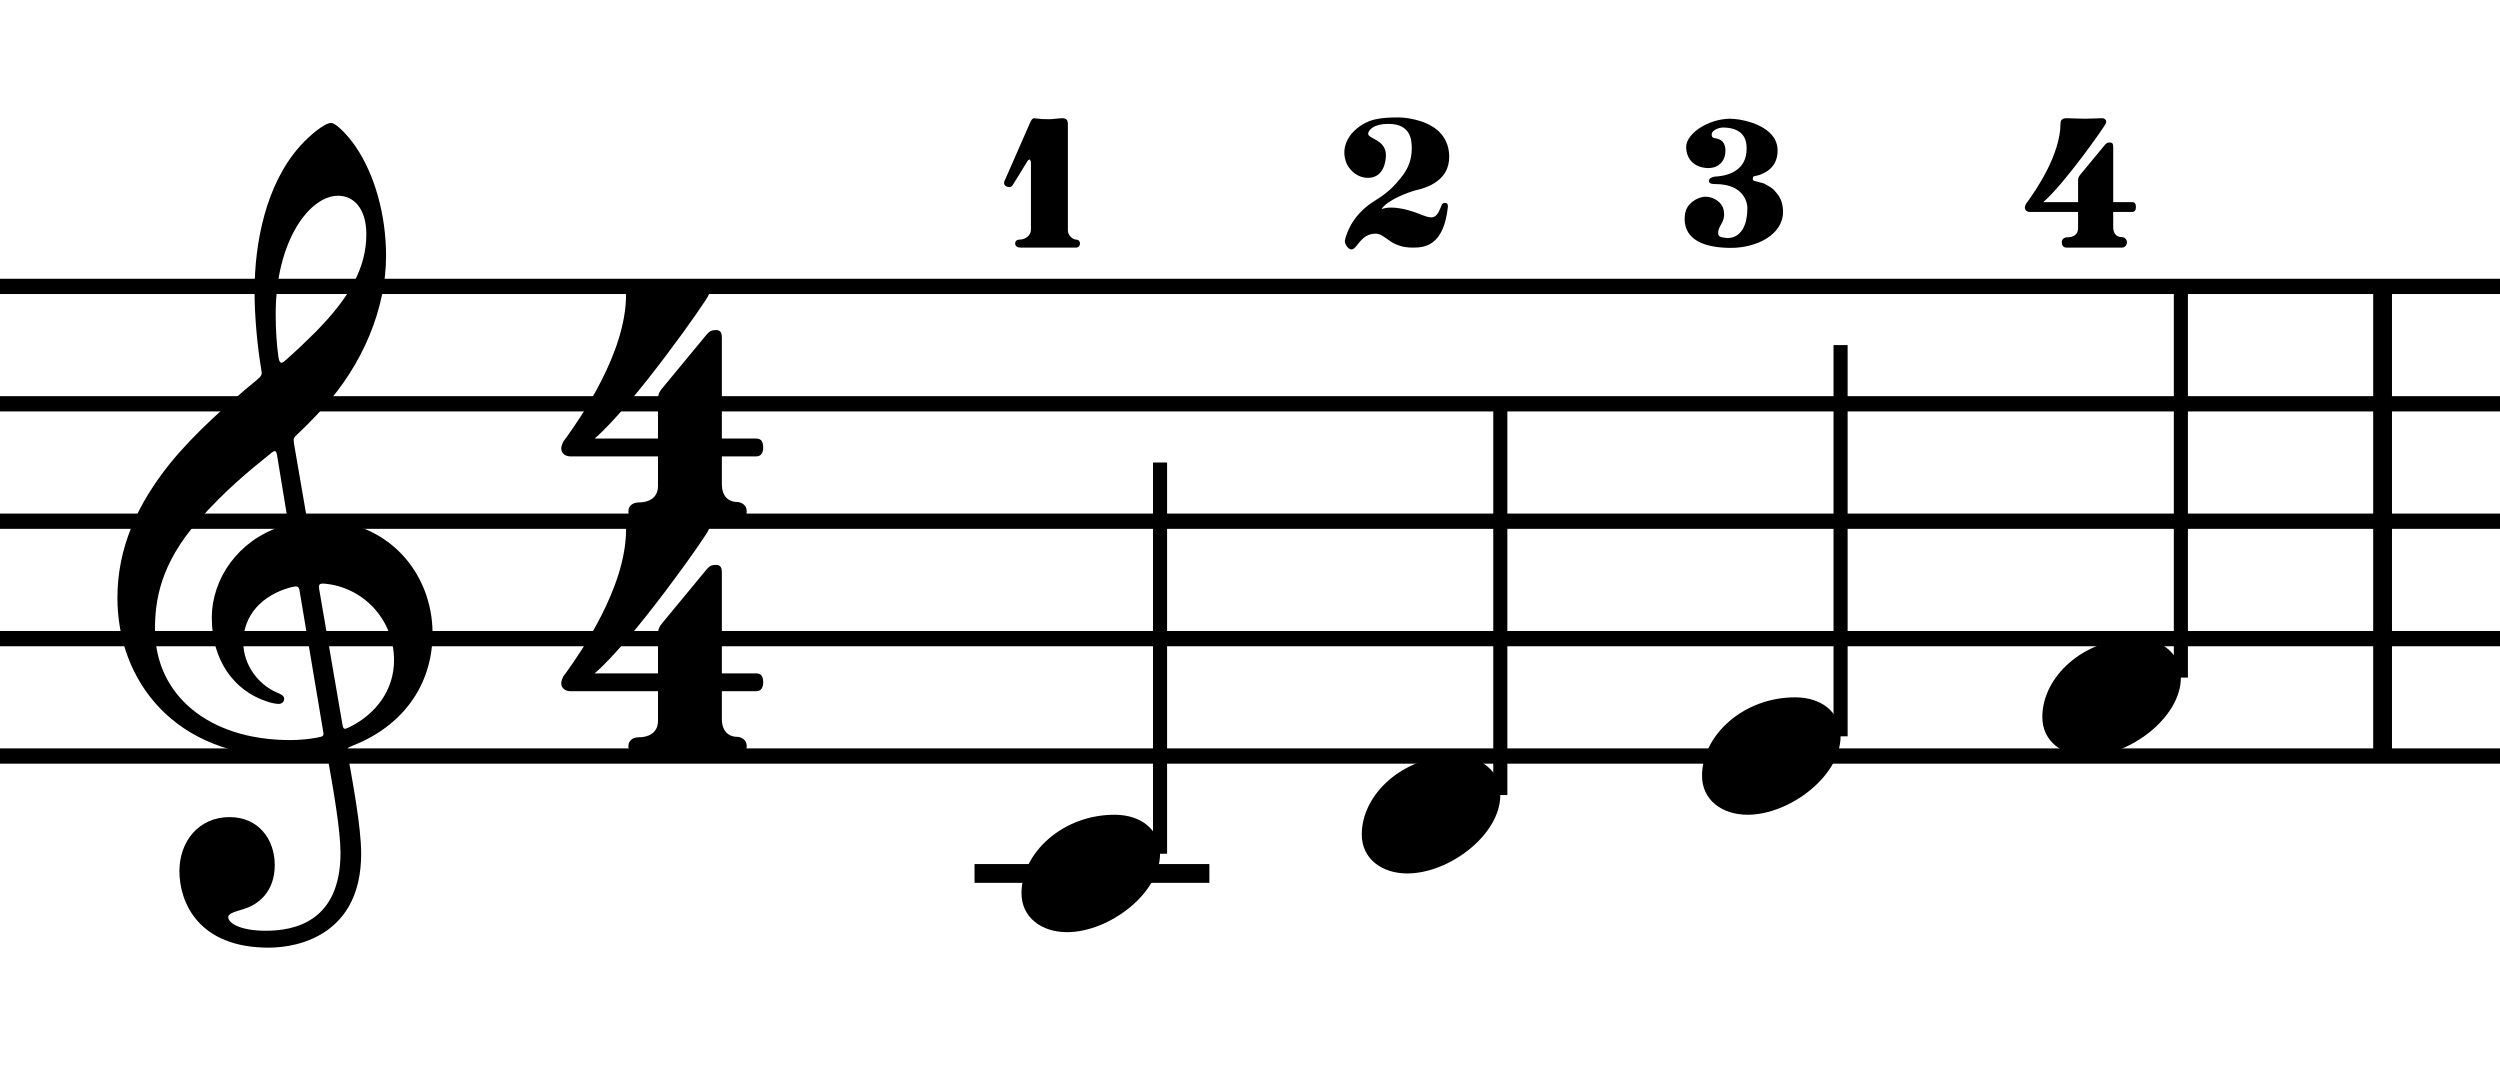
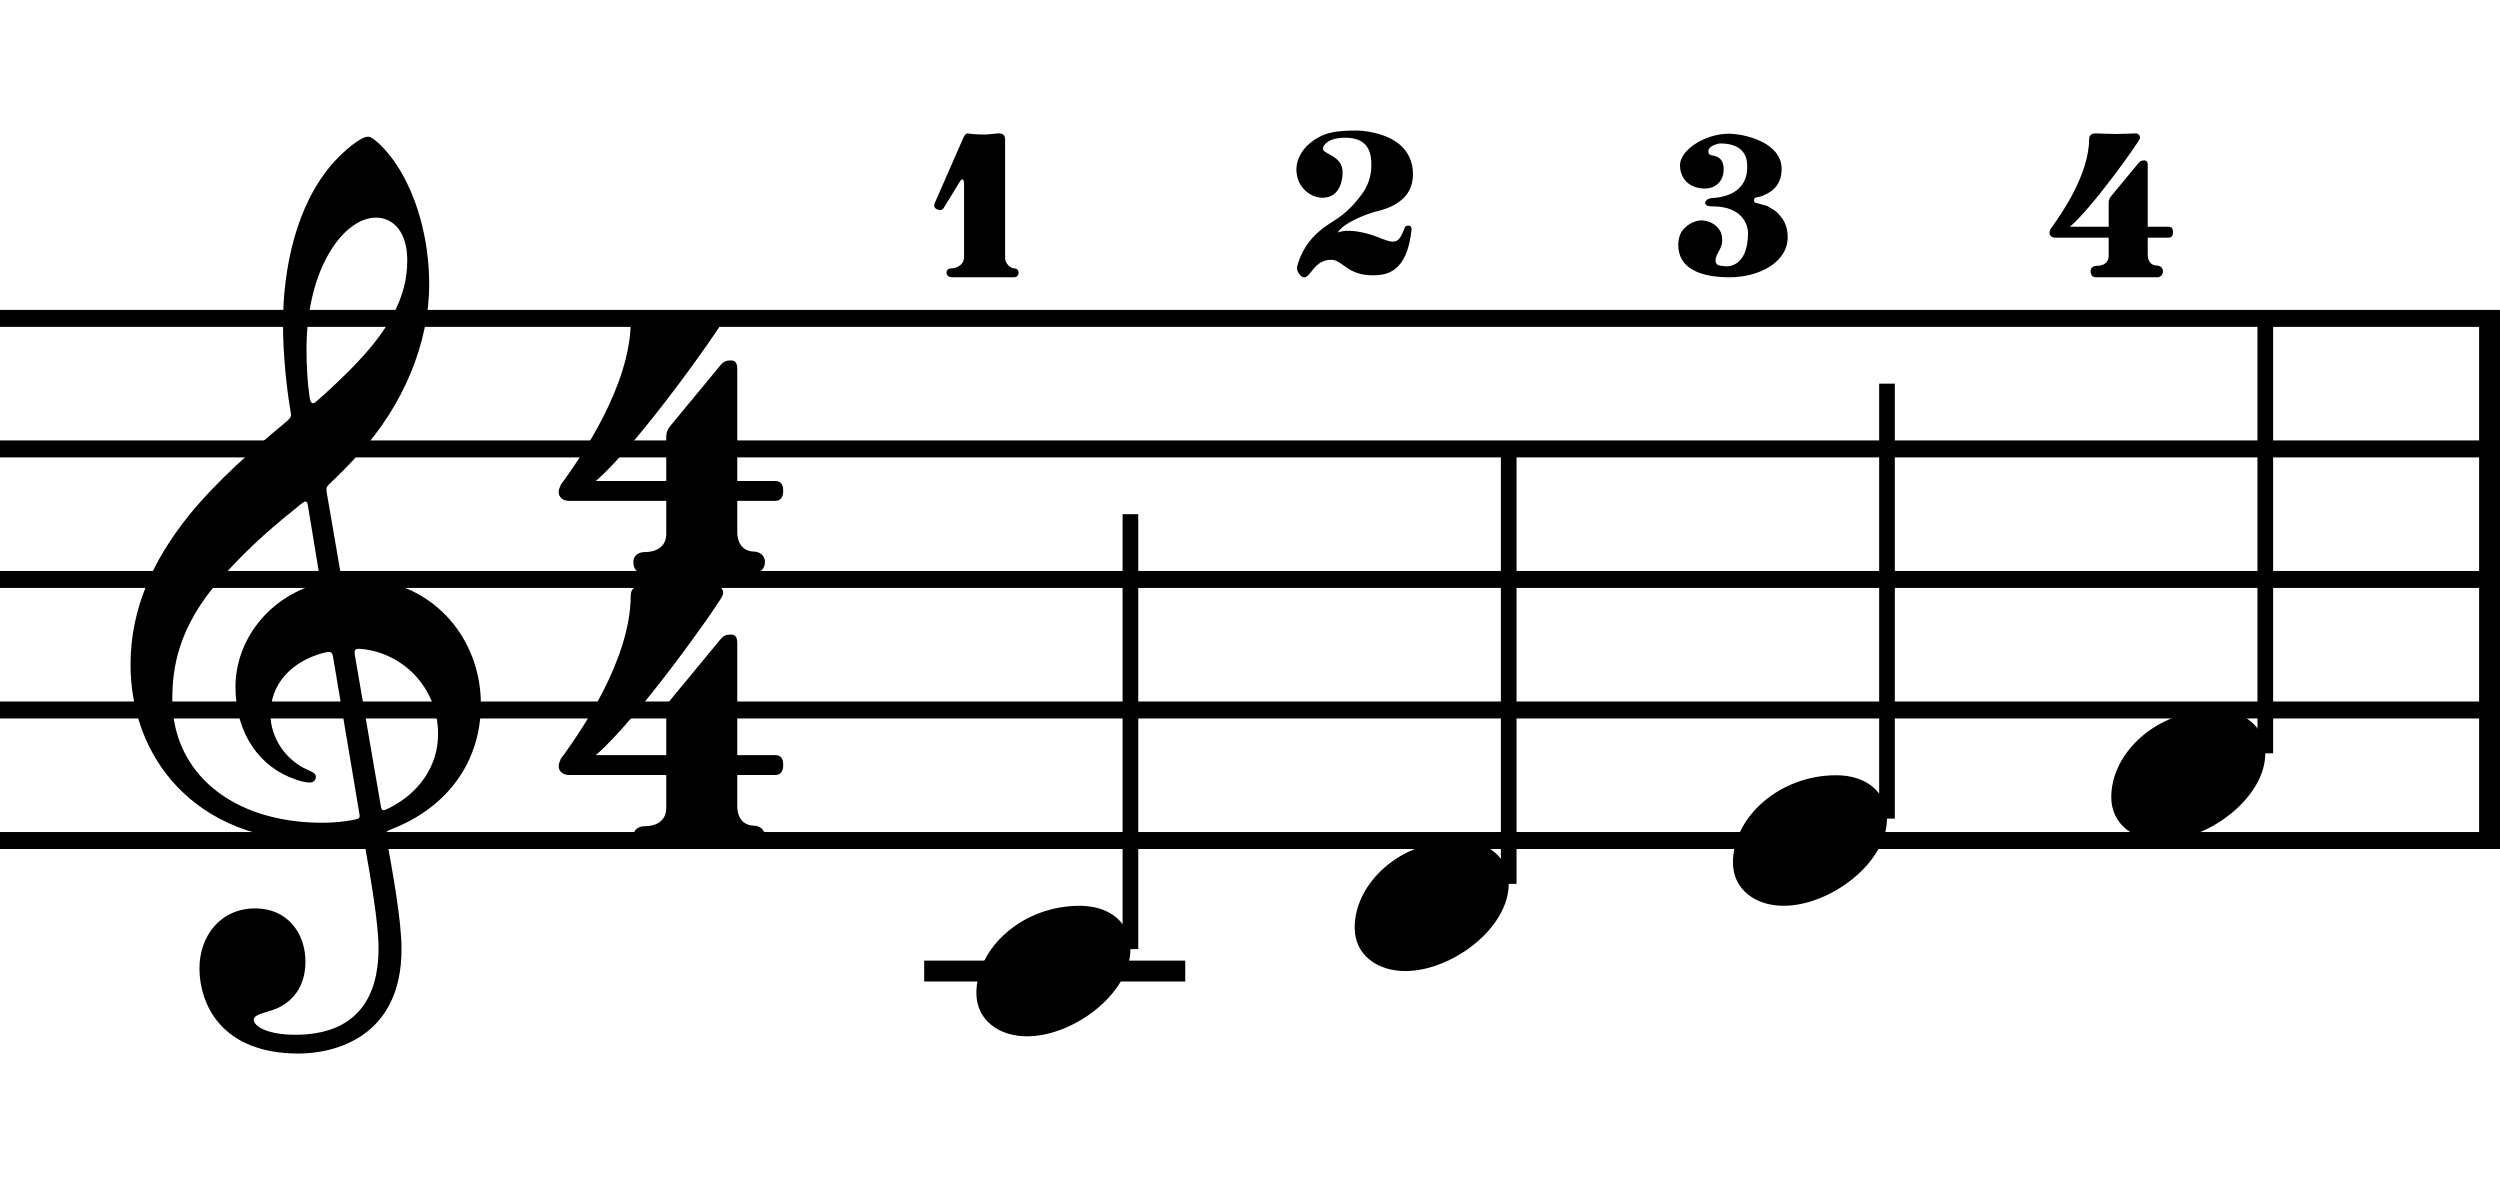
- <svg xmlns="http://www.w3.org/2000/svg" width="95.815pt" height="40.82pt" viewBox="0 0 95.815 40.82" role="img" color="#000" aria-labelledby="title description">
+ <svg xmlns="http://www.w3.org/2000/svg" width="86.185pt" height="40.82pt" viewBox="0 0 86.185 40.82" role="img" color="#000">
  <defs>
    <path id="music-74" d="M1.504 1.66C1.496 1.708 1.504 1.712 1.528 1.736C1.592 1.796 1.676 1.88 1.752 1.964C2.088 2.332 2.288 2.808 2.288 3.26C2.288 3.608 2.192 3.952 2.028 4.192C1.968 4.28 1.864 4.392 1.82 4.392C1.764 4.392 1.64 4.288 1.56 4.2C1.264 3.872 1.168 3.372 1.168 2.956C1.168 2.724 1.196 2.464 1.224 2.3C1.232 2.252 1.236 2.244 1.188 2.204C0.932 1.992 0.656 1.748 0.448 1.492C0.172 1.148 0 0.776 0 0.348C0 -0.348 0.476 -1.008 1.456 -1.008C1.548 -1.008 1.652 -1 1.732 -0.984C1.776 -0.976 1.784 -0.972 1.792 -1.02C1.84 -1.288 1.9 -1.636 1.9 -1.824C1.9 -2.416 1.5 -2.488 1.264 -2.488C1.048 -2.488 0.944 -2.424 0.944 -2.372C0.944 -2.344 0.98 -2.332 1.072 -2.304C1.196 -2.268 1.34 -2.16 1.34 -1.928C1.34 -1.708 1.2 -1.52 0.956 -1.52C0.688 -1.52 0.528 -1.732 0.528 -1.98C0.528 -2.24 0.684 -2.632 1.288 -2.632C1.556 -2.632 2.076 -2.512 2.076 -1.832C2.076 -1.604 2.004 -1.224 1.96 -0.976C1.952 -0.928 1.956 -0.932 2.012 -0.908C2.416 -0.748 2.684 -0.408 2.684 0.044C2.684 0.556 2.308 1.008 1.72 1.008C1.616 1.008 1.616 1.008 1.604 1.08ZM1.88 3.772C2.012 3.772 2.12 3.664 2.12 3.444C2.12 3.168 1.988 2.912 1.676 2.6C1.612 2.536 1.516 2.444 1.424 2.364C1.396 2.34 1.38 2.344 1.372 2.396C1.356 2.5 1.348 2.636 1.348 2.764C1.348 3.388 1.636 3.772 1.88 3.772ZM1.444 1.048C1.456 0.972 1.456 0.976 1.384 0.952C1.032 0.832 0.804 0.516 0.804 0.176C0.804 -0.184 0.992 -0.44 1.264 -0.532C1.296 -0.544 1.344 -0.556 1.372 -0.556C1.404 -0.556 1.42 -0.536 1.42 -0.512C1.42 -0.484 1.388 -0.472 1.36 -0.46C1.192 -0.388 1.072 -0.216 1.072 -0.032C1.072 0.196 1.228 0.368 1.472 0.436C1.536 0.452 1.544 0.448 1.552 0.404L1.752 -0.788C1.76 -0.832 1.756 -0.832 1.696 -0.844C1.632 -0.856 1.552 -0.864 1.472 -0.864C0.772 -0.864 0.32 -0.476 0.32 0.08C0.32 0.316 0.36 0.632 0.692 1.008C0.932 1.276 1.116 1.424 1.304 1.576C1.344 1.608 1.352 1.604 1.36 1.56ZM1.72 0.412C1.712 0.46 1.716 0.472 1.764 0.468C2.088 0.44 2.356 0.168 2.356 -0.184C2.356 -0.436 2.204 -0.64 1.98 -0.752C1.932 -0.776 1.924 -0.776 1.916 -0.728Z" />
    <path id="music-123" d="M0.096 0.052C0.096 0.052 0.08 0.028 0.08 0C0.08 -0.02 0.092 -0.044 0.124 -0.056C0.14 -0.06 0.156 -0.064 0.16 -0.064C0.2 -0.064 0.216 -0.028 0.216 -0.028C0.216 -0.028 0.388 0.248 0.432 0.324C0.448 0.352 0.464 0.364 0.472 0.364C0.488 0.364 0.496 0.332 0.496 0.308L0.496 -0.724C0.496 -0.816 0.404 -0.876 0.32 -0.876C0.292 -0.876 0.252 -0.888 0.252 -0.936C0.252 -0.98 0.288 -1 0.34 -1L1.192 -1C1.256 -1 1.256 -0.936 1.256 -0.936C1.256 -0.936 1.256 -0.876 1.196 -0.876C1.14 -0.876 1.068 -0.804 1.068 -0.736L1.068 0.912C1.068 0.976 1.044 1 0.988 1.004C0.932 1.004 0.832 0.988 0.78 0.988C0.704 0.988 0.632 0.992 0.572 1C0.564 1 0.556 1.004 0.552 1.004C0.512 1.004 0.496 0.964 0.48 0.928Z" />
    <path id="music-124" d="M1.684 -0.364C1.684 -0.316 1.664 -0.308 1.636 -0.308C1.604 -0.308 1.592 -0.324 1.584 -0.348C1.584 -0.352 1.58 -0.356 1.58 -0.36C1.54 -0.456 1.508 -0.532 1.424 -0.532C1.404 -0.532 1.384 -0.528 1.356 -0.52C1.304 -0.5 1.276 -0.496 1.236 -0.476C1.156 -0.444 0.968 -0.38 0.804 -0.38C0.752 -0.38 0.7 -0.388 0.656 -0.404C0.744 -0.26 1.084 -0.14 1.172 -0.116C1.232 -0.1 1.4 -0.068 1.532 0.04C1.628 0.116 1.704 0.232 1.704 0.408C1.704 0.596 1.624 0.732 1.52 0.82C1.316 0.992 1.004 1.016 0.916 1.016C0.808 1.016 0.672 1.012 0.568 0.988C0.428 0.96 0.288 0.876 0.192 0.764C0.124 0.68 0.08 0.58 0.08 0.472C0.08 0.416 0.092 0.36 0.116 0.3C0.176 0.176 0.3 0.08 0.444 0.08C0.688 0.08 0.724 0.332 0.724 0.432C0.724 0.672 0.448 0.684 0.448 0.764C0.456 0.82 0.528 0.916 0.764 0.916C1.12 0.916 1.124 0.648 1.124 0.532C1.124 0.38 1.076 0.24 0.988 0.124C0.844 -0.068 0.732 -0.164 0.536 -0.284C0.316 -0.424 0.16 -0.62 0.092 -0.872C0.092 -0.88 0.088 -0.888 0.088 -0.896C0.088 -0.94 0.116 -0.992 0.16 -1.02C0.172 -1.028 0.184 -1.028 0.192 -1.028C0.28 -1.028 0.328 -0.784 0.564 -0.784C0.724 -0.784 0.784 -1 1.14 -1C1.312 -1 1.62 -0.984 1.684 -0.364Z" />
    <path id="music-125" d="M0.852 0.992C0.832 0.992 0.812 0.996 0.792 0.996C0.448 0.996 0.104 0.768 0.104 0.556C0.104 0.424 0.18 0.248 0.428 0.232L0.448 0.232C0.624 0.232 0.712 0.36 0.712 0.492L0.712 0.524C0.7 0.672 0.6 0.68 0.58 0.688C0.56 0.696 0.5 0.688 0.5 0.744L0.5 0.76C0.508 0.828 0.632 0.86 0.668 0.86C1.008 0.86 1.04 0.648 1.04 0.552L1.04 0.524C1.04 0.228 0.804 0.112 0.552 0.1C0.512 0.096 0.456 0.076 0.456 0.032C0.456 -0.016 0.524 -0.016 0.556 -0.016C1.016 -0.016 1.052 -0.328 1.052 -0.38C1.052 -0.804 0.836 -0.852 0.748 -0.852C0.732 -0.852 0.716 -0.848 0.712 -0.848C0.68 -0.844 0.604 -0.844 0.6 -0.784L0.6 -0.764C0.6 -0.676 0.688 -0.616 0.692 -0.5C0.692 -0.46 0.688 -0.416 0.672 -0.376C0.628 -0.276 0.512 -0.212 0.404 -0.212C0.388 -0.212 0.376 -0.212 0.36 -0.216C0.292 -0.228 0.216 -0.268 0.168 -0.32C0.1 -0.38 0.08 -0.476 0.08 -0.564C0.088 -0.876 0.372 -0.996 0.764 -1.004L0.8 -1.004C1.196 -1.004 1.604 -0.8 1.604 -0.448L1.604 -0.42C1.6 -0.364 1.592 -0.308 1.568 -0.256C1.552 -0.216 1.524 -0.176 1.492 -0.14C1.468 -0.108 1.436 -0.08 1.396 -0.056L1.312 -0.008L1.18 0.028C1.16 0.032 1.148 0.032 1.14 0.048C1.136 0.056 1.136 0.06 1.136 0.068C1.136 0.084 1.14 0.1 1.152 0.104C1.196 0.116 1.24 0.12 1.276 0.14C1.336 0.168 1.388 0.196 1.432 0.248C1.496 0.32 1.52 0.412 1.52 0.504C1.52 0.872 1.02 0.98 0.852 0.992Z" />
    <path id="music-126" d="M1.448 -0.296L1.448 0.56C1.448 0.592 1.444 0.628 1.4 0.628C1.364 0.628 1.344 0.62 1.32 0.592L0.94 0.132C0.924 0.112 0.904 0.088 0.904 0.04L0.904 -0.296L0.364 -0.296C0.684 -0.024 1.324 0.884 1.336 0.928C1.336 0.936 1.34 0.94 1.34 0.948C1.34 0.98 1.312 1.004 1.28 1.004C1.244 1.004 1.08 0.996 1.008 0.996C0.936 0.996 0.756 1.004 0.724 1.004C0.688 1.004 0.632 0.992 0.632 0.928C0.632 0.432 0.24 -0.124 0.12 -0.292L0.096 -0.324C0.096 -0.328 0.092 -0.332 0.092 -0.336C0.084 -0.352 0.08 -0.368 0.08 -0.38C0.08 -0.42 0.112 -0.448 0.16 -0.448L0.904 -0.448L0.904 -0.7C0.904 -0.808 0.816 -0.84 0.744 -0.84C0.68 -0.84 0.652 -0.876 0.652 -0.916C0.652 -0.956 0.668 -1 0.728 -1L1.58 -1C1.62 -1 1.66 -0.972 1.66 -0.916C1.66 -0.86 1.612 -0.836 1.572 -0.836C1.532 -0.836 1.448 -0.812 1.448 -0.684L1.448 -0.448L1.74 -0.448C1.78 -0.448 1.8 -0.42 1.8 -0.372C1.8 -0.324 1.784 -0.296 1.74 -0.296Z" />
    <path id="music-158" d="M0.388 -0.5C0.744 -0.5 1.18 -0.172 1.18 0.168C1.18 0.372 1.02 0.5 0.792 0.5C0.352 0.5 0 0.176 0 -0.168C0 -0.376 0.172 -0.5 0.388 -0.5Z" />
  </defs>
  <g fill="currentColor" stroke="currentColor">
    <g class="system" data-first-measure="1" transform="translate(0 0)">
      <g class="staff" data-staff="1">
        <g class="measure" data-measure="0">
-           <path class="staff-line" d="M0 10.976L95.815 10.976" fill="none" stroke-width="0.585" />
-           <path class="staff-line" d="M0 15.476L95.815 15.476" fill="none" stroke-width="0.585" />
-           <path class="staff-line" d="M0 19.976L95.815 19.976" fill="none" stroke-width="0.585" />
-           <path class="staff-line" d="M0 24.476L95.815 24.476" fill="none" stroke-width="0.585" />
-           <path class="staff-line" d="M0 28.976L95.815 28.976" fill="none" stroke-width="0.585" />
+           <path class="staff-line" d="M0 10.976L86.185 10.976" fill="none" stroke-width="0.585" />
+           <path class="staff-line" d="M0 15.476L86.185 15.476" fill="none" stroke-width="0.585" />
+           <path class="staff-line" d="M0 19.976L86.185 19.976" fill="none" stroke-width="0.585" />
+           <path class="staff-line" d="M0 24.476L86.185 24.476" fill="none" stroke-width="0.585" />
+           <path class="staff-line" d="M0 28.976L86.185 28.976" fill="none" stroke-width="0.585" />
          <use class="clef" href="#music-74" stroke="none" transform="translate(4.5 24.476) scale(4.5 -4.5)" />
-           <use class="signature" href="#music-126" stroke="none" transform="translate(21.15 15.476) scale(4.5 -4.5)" />
-           <use class="signature" href="#music-126" stroke="none" transform="translate(21.15 24.476) scale(4.5 -4.5)" />
+           <use class="signature" href="#music-126" stroke="none" transform="translate(18.9 15.251) scale(4.5 -4.5)" />
+           <use class="signature" href="#music-126" stroke="none" transform="translate(18.9 24.701) scale(4.5 -4.5)" />
        </g>
        <g class="measure" data-measure="1">
-           <use class="notehead" href="#music-158" stroke="none" transform="translate(39.15 33.476) scale(4.5 -4.5)" />
-           <path class="ledger" d="M37.35 33.476L46.35 33.476" fill="none" stroke-width="0.72" />
-           <path class="stem" d="M44.46 32.72L44.46 17.726" fill="none" stroke-width="0.54" />
-           <use class="notehead" href="#music-158" stroke="none" transform="translate(52.191 31.226) scale(4.5 -4.5)" />
-           <path class="stem" d="M57.501 30.47L57.501 15.476" fill="none" stroke-width="0.54" />
-           <use class="notehead" href="#music-158" stroke="none" transform="translate(65.232 28.976) scale(4.5 -4.5)" />
-           <path class="stem" d="M70.542 28.22L70.542 13.226" fill="none" stroke-width="0.54" />
-           <use class="notehead" href="#music-158" stroke="none" transform="translate(78.274 26.726) scale(4.5 -4.5)" />
-           <path class="stem" d="M83.584 25.97L83.584 10.976" fill="none" stroke-width="0.54" />
-           <path class="bar" d="M91.315 10.976L91.315 28.976" fill="none" stroke-width="0.72" />
-           <use class="fingering" href="#music-123" stroke="none" transform="translate(38.284 7.015) scale(2.475 -2.475)" />
-           <use class="fingering" href="#music-124" stroke="none" transform="translate(51.325 7.015) scale(2.475 -2.475)" />
-           <use class="fingering" href="#music-125" stroke="none" transform="translate(64.366 7.015) scale(2.475 -2.475)" />
-           <use class="fingering" href="#music-126" stroke="none" transform="translate(77.407 7.015) scale(2.475 -2.475)" />
+           <use class="notehead" href="#music-158" stroke="none" transform="translate(33.66 33.476) scale(4.5 -4.5)" />
+           <path class="ledger" d="M31.86 33.476L40.86 33.476" fill="none" stroke-width="0.72" />
+           <path class="stem" d="M38.97 32.72L38.97 17.726" fill="none" stroke-width="0.54" />
+           <use class="notehead" href="#music-158" stroke="none" transform="translate(46.701 31.226) scale(4.5 -4.5)" />
+           <path class="stem" d="M52.011 30.47L52.011 15.476" fill="none" stroke-width="0.54" />
+           <use class="notehead" href="#music-158" stroke="none" transform="translate(59.742 28.976) scale(4.5 -4.5)" />
+           <path class="stem" d="M65.052 28.22L65.052 13.226" fill="none" stroke-width="0.54" />
+           <use class="notehead" href="#music-158" stroke="none" transform="translate(72.784 26.726) scale(4.5 -4.5)" />
+           <path class="stem" d="M78.094 25.97L78.094 10.976" fill="none" stroke-width="0.54" />
+           <path class="bar" d="M85.825 10.976L85.825 28.976" fill="none" stroke-width="0.72" />
+           <use class="fingering" href="#music-123" stroke="none" transform="translate(32.007 7.084) scale(2.475 -2.475)" />
+           <use class="fingering" href="#music-124" stroke="none" transform="translate(44.494 7.015) scale(2.475 -2.475)" />
+           <use class="fingering" href="#music-125" stroke="none" transform="translate(57.658 7.074) scale(2.475 -2.475)" />
+           <use class="fingering" href="#music-126" stroke="none" transform="translate(70.457 7.084) scale(2.475 -2.475)" />
        </g>
      </g>
    </g>
  </g>
</svg>
